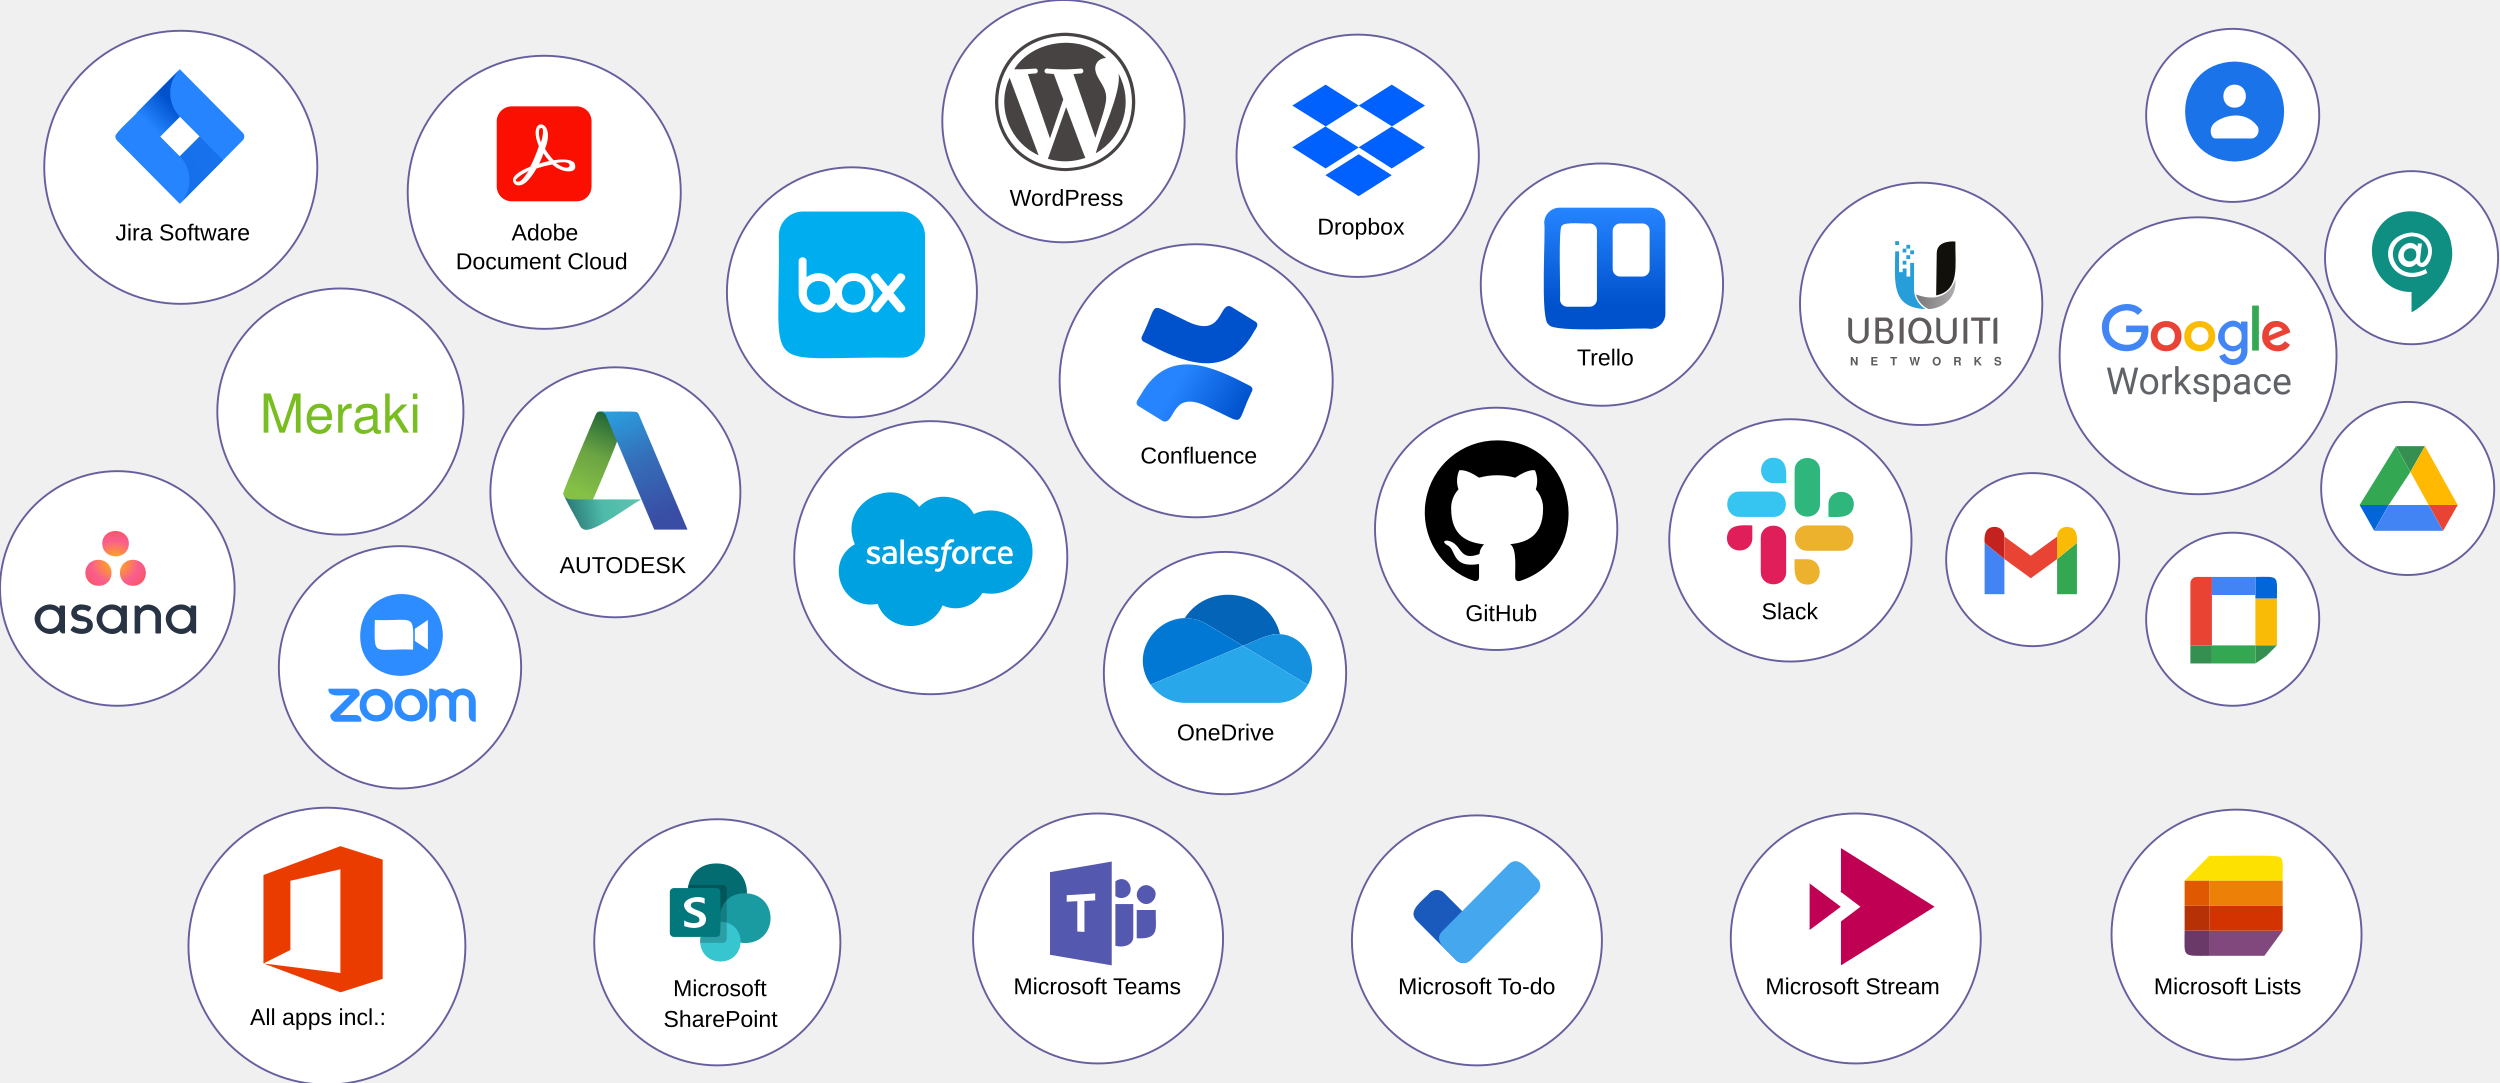
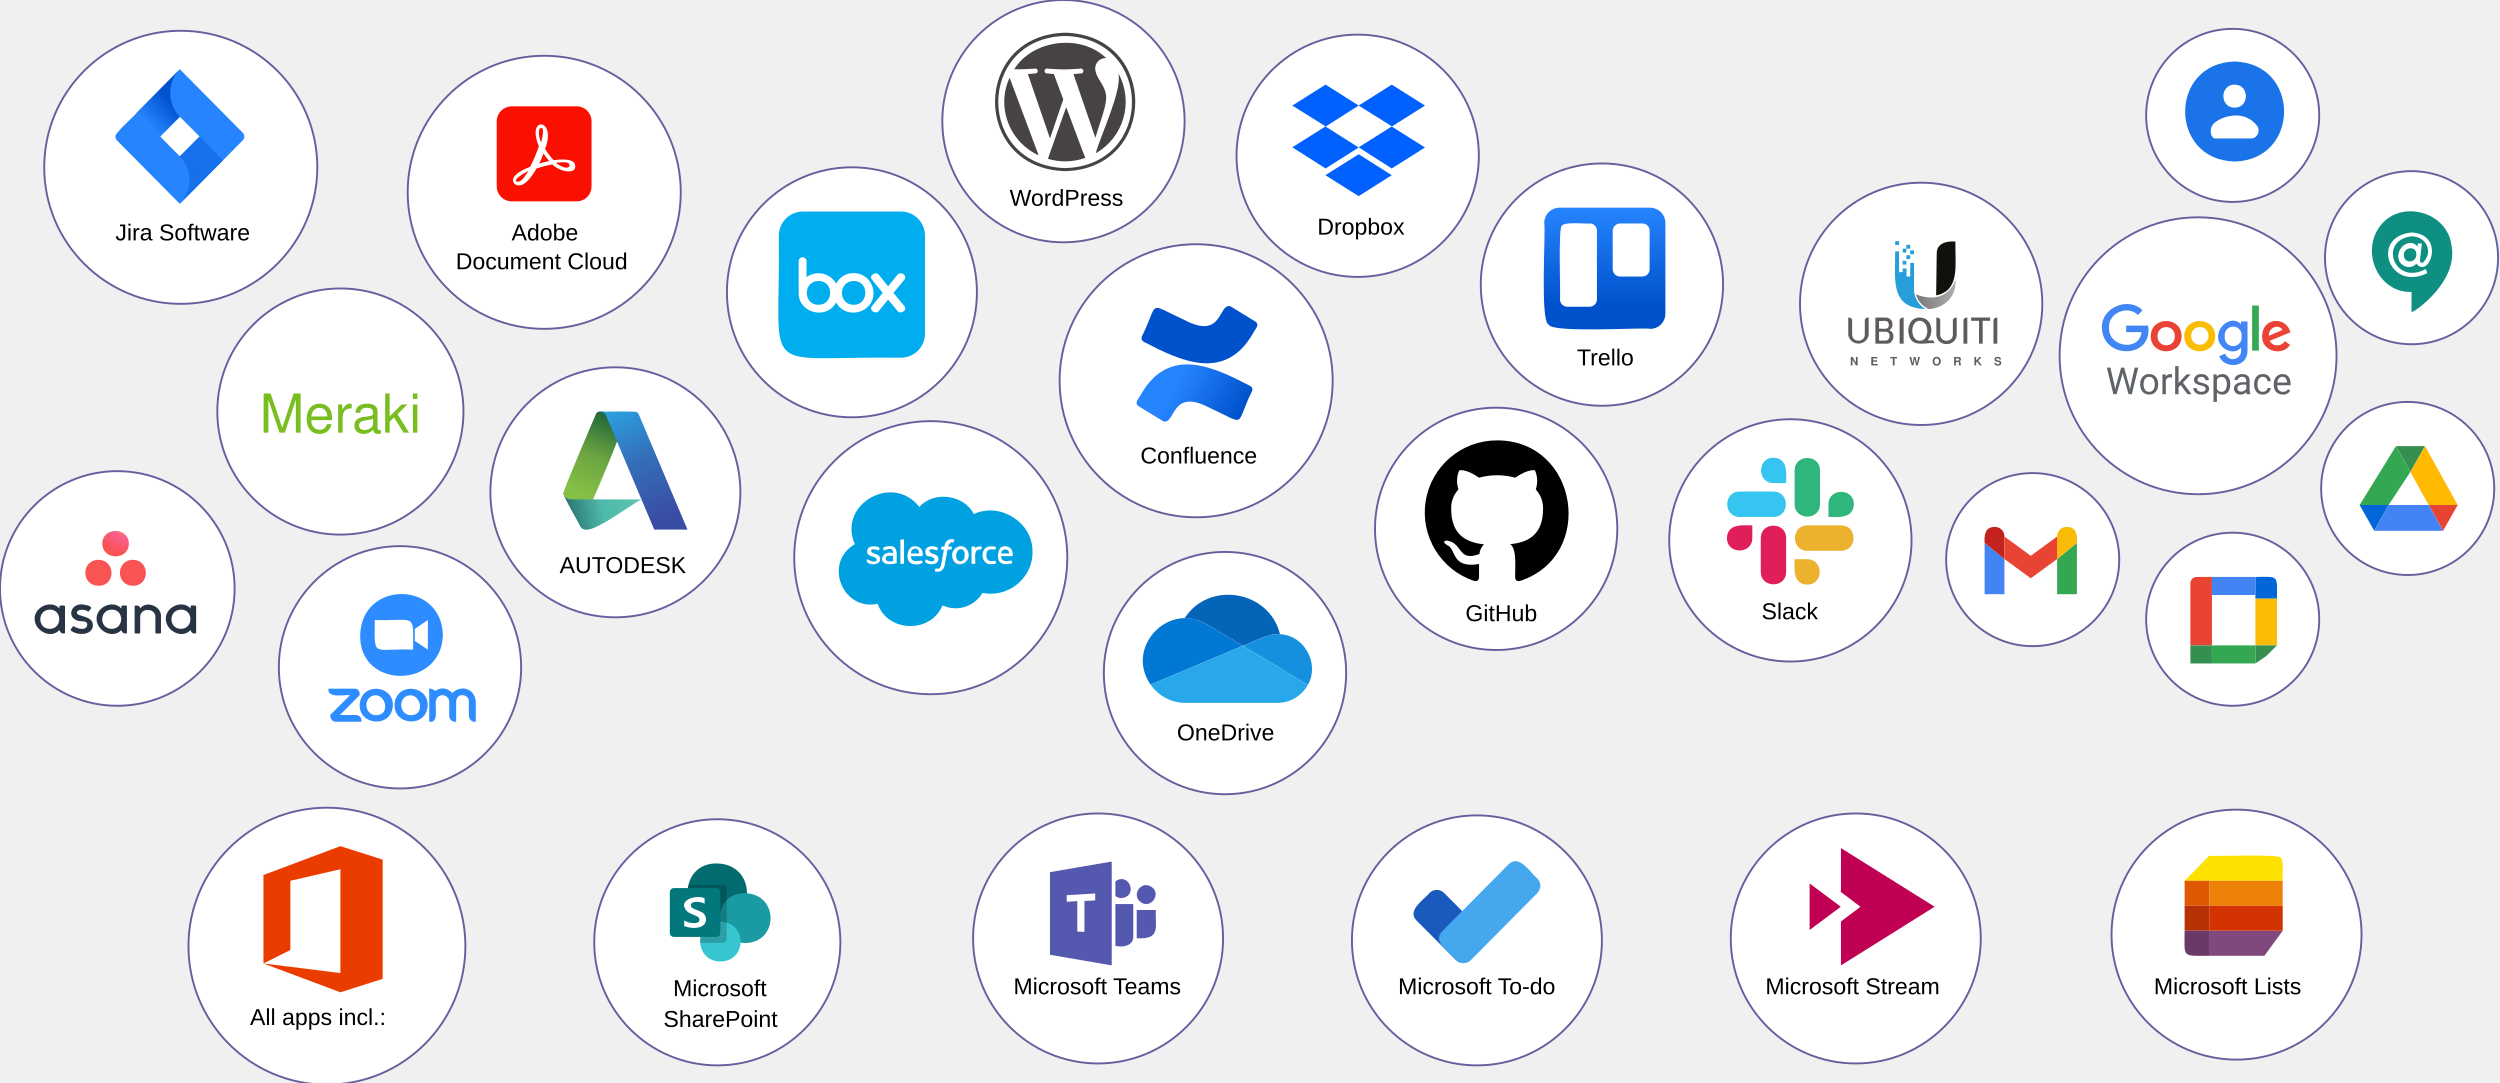
<svg xmlns="http://www.w3.org/2000/svg" xmlns:xlink="http://www.w3.org/1999/xlink" viewBox="0 0 1300 563">
  <defs>
-     <linearGradient id="a" x1="650.8" x2="611.4" y1="340.8" y2="363.4" gradientTransform="matrix(1 0 0 -1 0 564)" gradientUnits="userSpaceOnUse">
+     <linearGradient id="a" x1="651" x2="611" y1="341" y2="363" gradientTransform="matrix(1 0 0 -1 0 564)" gradientUnits="userSpaceOnUse">
      <stop stop-color="#0052cc" offset=".2" />
      <stop stop-color="#2684ff" offset="1" />
    </linearGradient>
    <linearGradient id="i" x1="16847" x2="18212" y1="-18227" y2="-19793" xlink:href="#a" />
-     <linearGradient id="h" x1="91.7" x2="77.3" y1="513.8" y2="499.5" xlink:href="#a" />
-     <linearGradient id="g" x1="-239.3" x2="257.8" y1="258.6" y2="577.6" xlink:href="#a" />
-     <linearGradient id="e" x1="295.7" x2="330" y1="297.4" y2="304.2" gradientTransform="matrix(1 0 0 -1 0 564)" gradientUnits="userSpaceOnUse">
+     <linearGradient id="h" x1="92" x2="77" y1="514" y2="500" xlink:href="#a" />
+     <linearGradient id="g" x1="-239" x2="259" y1="259" y2="578" xlink:href="#a" />
+     <linearGradient id="e" x1="296" x2="330" y1="297" y2="304" gradientTransform="matrix(1 0 0 -1 0 564)" gradientUnits="userSpaceOnUse">
      <stop stop-color="#2b7a77" offset="0" />
      <stop stop-color="#4ebaa9" offset=".5" />
      <stop stop-color="#5cc2b1" offset="1" />
    </linearGradient>
-     <linearGradient id="d" x1="318" x2="301" y1="347.3" y2="307.3" gradientTransform="matrix(1 0 0 -1 0 564)" gradientUnits="userSpaceOnUse">
+     <linearGradient id="d" x1="318" x2="301" y1="347" y2="307" gradientTransform="matrix(1 0 0 -1 0 564)" gradientUnits="userSpaceOnUse">
      <stop stop-color="#236736" offset="0" />
      <stop stop-color="#6ba443" offset=".5" />
      <stop stop-color="#86c146" offset="1" />
    </linearGradient>
-     <linearGradient id="c" x1="318.6" x2="343.6" y1="354.1" y2="294.5" gradientTransform="matrix(1 0 0 -1 0 564)" gradientUnits="userSpaceOnUse">
+     <linearGradient id="c" x1="319" x2="344" y1="354" y2="295" gradientTransform="matrix(1 0 0 -1 0 564)" gradientUnits="userSpaceOnUse">
      <stop stop-color="#29a5e3" offset="0" />
      <stop stop-color="#356eb9" offset=".5" />
      <stop stop-color="#394da5" offset="1" />
    </linearGradient>
-     <linearGradient id="b" x1="834.4" x2="834.4" y1="392.7" y2="456" xlink:href="#a" />
-     <linearGradient id="j" x1="996.3" x2="1016.8" y1="411" y2="411" gradientTransform="matrix(1 0 0 -1 0 564)" gradientUnits="userSpaceOnUse">
+     <linearGradient id="b" x1="834.4" x2="834" y1="393" y2="456" xlink:href="#a" />
+     <linearGradient id="j" x1="996" x2="1017" y1="411" y2="411" gradientTransform="matrix(1 0 0 -1 0 564)" gradientUnits="userSpaceOnUse">
      <stop stop-color="#787677" offset="0" />
      <stop stop-color="#afadaf" offset="1" />
    </linearGradient>
-     <radialGradient id="f" cx="47.6" cy="486.3" r="1" gradientTransform="matrix(21.04 0 0 -18.94 -941.8 9502.8)" gradientUnits="userSpaceOnUse">
+     <radialGradient id="f" cx="48" cy="486" r="1" gradientTransform="matrix(21.04 0 0 -19 -942 9503)" gradientUnits="userSpaceOnUse">
      <stop stop-color="#ffb900" offset="0" />
      <stop stop-color="#f95d8f" offset=".6" />
      <stop stop-color="#f95353" offset="1" />
    </radialGradient>
    <style>circle{fill:#fff;stroke:#655f9e}.c2{fill:url(#a)}.c3{fill:url(#i)}.c4{fill:#2684ff}.c5{fill:url(#h)}.c6{fill:url(#g)}.c7{fill:#fa0f00}.c8{fill:#fff}.c9{fill:#283343}.c10{fill:url(#f)}.c12{fill:url(#e)}.c13{fill:url(#d)}.c14{fill:url(#c)}.c15{fill:#00aeef}.c16{fill:#78be20;font-family:Helvetica;font-size:28px}.c17{fill:#0061ff}.c18{fill:#4285f4}.c19{fill:#ea4335}.c20{fill:#fbbc04}.c21{fill:#34a853}.c22{fill:#5f6368;font-family:Roboto,Arial;font-size:19.5px}.c23{fill:#1a73e8}.c25{fill:#0e8f82}.c27{fill:#358f51}.c28{fill:#e94334}.c29{fill:#0266d8}.c30{fill:#34a752}.c31{fill:#ffb900}.c32{fill:#4284f3}.c34{fill:#fabb06}.c36{fill:#c4221f}.c38{fill:#eb3c00}.c39{fill:#036c70}.c40{fill:#1a9ba1}.c41{fill:#37c6d0}.c42{opacity:.2;isolation:isolate}.c44{fill:#03787c}.c45{fill:#5558af}.c46{fill:#0364b8}.c47{fill:#0078d4}.c48{fill:#1490df}.c49{fill:#28a8ea}.c50{fill:#00a1e0}.c52{fill:#36c5f0}.c52,.c53,.c54,.c55,.c62,.c63,.c64{fill-rule:evenodd}.c53{fill:#2eb67d}.c54{fill:#ecb22e}.c55{fill:#e01e5a}.c56{fill:url(#b)}.c58{fill:#464342}.c59{fill:#2d8cff}.c60{fill:#5f5a5b}.c61,.c62{fill:#279eda}.c63{fill:url(#j)}.c64{fill:#12100b}.c65{fill:#5e5b5b;font-size:6px;font-family:Helvetica;font-weight:700;letter-spacing:2.3px}.c67{fill:#1a5abc}.c68{fill:#45a8ee}.c69{fill:#c00053}.c70{fill:#fde100}.c71{fill:#80487d}.c72{fill:#ed8108}.c73{fill:#e05802}.c74{fill:#d23300}.c75{fill:#b73106}.c76{fill:#6a3967}text{font-size:12px;font-family:Arial}</style>
  </defs>
  <circle cx="283" cy="100" r="71" />
  <circle cx="443" cy="152" r="65" />
  <circle cx="61" cy="306" r="61" />
  <circle cx="553" cy="63" r="63" />
  <circle cx="706" cy="81" r="63" />
  <circle cx="208" cy="347" r="63" />
  <circle cx="833" cy="148" r="63" />
  <circle cx="931" cy="281" r="63" />
  <circle cx="778" cy="275" r="63" />
  <circle cx="622" cy="198" r="71" />
  <circle cx="999" cy="158" r="63" />
  <circle cx="373" cy="490" r="64" />
  <circle cx="768" cy="489" r="65" />
  <circle cx="571" cy="488" r="65" />
  <circle cx="965" cy="488" r="65" />
  <circle cx="1163" cy="486" r="65" />
  <circle cx="484" cy="290" r="71" />
  <circle cx="94" cy="87" r="71" />
  <circle cx="320" cy="256" r="65" />
  <circle cx="177" cy="214" r="64" />
  <circle cx="170" cy="492" r="72" />
  <circle cx="1143" cy="185" r="72" />
  <circle cx="1161" cy="60" r="45" />
  <circle cx="1254" cy="134" r="45" />
  <circle cx="1161" cy="322" r="45" />
  <circle cx="1057" cy="291" r="45" />
  <circle cx="1252" cy="254" r="45" />
  <circle cx="637" cy="350" r="63" />
  <text x="60" y="125">Jira Software</text>
  <text x="593" y="241">Confluence</text>
  <text x="525" y="107">WordPress</text>
  <text x="685" y="122">Dropbox</text>
  <text x="762" y="323">GitHub</text>
  <text x="291" y="298">AUTODESK</text>
  <text x="266" y="125">Adobe</text>
  <text x="237" y="140">Document Cloud</text>
  <text x="820" y="190">Trello</text>
  <text x="612" y="385">OneDrive</text>
  <text x="916" y="322">Slack</text>
  <text x="130" y="533">All apps incl.:</text>
  <text x="350" y="518">Microsoft</text>
  <text x="345" y="534">SharePoint</text>
  <text x="527" y="517">Microsoft Teams</text>
  <text x="727" y="517">Microsoft To-do</text>
  <text x="918" y="517">Microsoft Stream</text>
  <text x="1120" y="517">Microsoft Lists</text>
  <text class="c16" x="135" y="225">Meraki</text>
  <text x="1095" y="205" class="c22">Workspace</text>
  <text class="c65" x="962" y="190">N E T W O R K S</text>
  <path class="c2" d="M593.3 205.1c-.9 1.8-3.7 4.3-1.4 6l13 8c6.7 1.7 3.7-17.9 24.4-6.9 19.6 9 12.6 9.7 21.8-8.9a2 2 0 00-1-2.6c-19.5-10.2-42.3-20.9-56.8 4.4z" />
  <path class="c3" d="M651.6 173.3c.8-1.8 3.7-4.3 1.3-6l-13-8c-6.6-2-3.6 18-24.4 6.9-19.6-9-12.5-9.6-21.8 8.9a2.1 2.1 0 001 2.6c19.5 10.2 42.4 20.9 56.9-4.4z" />
  <path class="c4" d="M126.2 69L93.5 36 71.1 58.7C70.3 59.9 59.4 69.4 60 71a3.2 3.2 0 00.8 2l32.7 33 22.8-23 9.9-10a2.8 2.8 0 000-4zM93.5 81.3L83.3 71l10.2-10.3L103.8 71z" />
  <path class="c5" d="M93.5 60.7a17.8 17.8 0 01-.1-24.6L71 58.7 83.2 71z" />
  <path class="c6" d="M103.8 71L93.5 81.3a17.7 17.7 0 010 24.7L116 83.3z" />
  <path class="c7" d="M258.3 63a7.8 7.8 0 017.7-7.7h33.9a7.7 7.7 0 017.7 7.7v33.9a7.7 7.7 0 01-7.7 7.8H266a7.8 7.8 0 01-7.7-7.8z" />
  <path class="c8" d="M298.6 84.6c-2.4-2.5-9.1-1.5-10.7-1.3a36.8 36.8 0 01-4.5-5.9c6.5-15.8-10-17.6-3.2-1.4a71.3 71.3 0 01-4.5 10.7c-2.8 1.1-8.5 3.7-8.9 6.5a2.8 2.8 0 003.1 3.2c3.4 0 6.8-4.8 9.1-8.8a58 58 0 018.2-2.1c4.6 4.6 14.4 5.4 11.4-.9zm-2.4 1.6c-1 2.5-5.6-.3-7.2-1.5 1.2 0 7.3-1.4 7.2 1.5zm-15.6-19.3c3.2-2.2 1.2 5.9.7 7.2-1.4-3.7-1.2-6.3-.7-7.2zm-.2 18.2a49.3 49.3 0 002.2-5.3 28.8 28.8 0 003 3.9c0 .1-2.9.6-5.2 1.4zm-5.5 3.7c-2.4 3.7-4.3 6.3-6.2 5.6s2.3-3.6 6.2-5.6z" />
  <path class="c9" d="M25.9 327c-6.6 0-6.6-9.9 0-10s6.5 10 0 10zm5 .6c0 .5.8 1.8 1.8 1.8s1.1.1 1.1-.5v-13.6c0-.8-2-.3-2.4-.4a.5.5 0 00-.5.4v1.1c-4.4-4.8-13.2-.7-12.9 5.6s8.6 10.4 12.9 5.6zm7.6-1.9c1.9 1.4 6.3 2.3 6.8-.5s-2.9-1.8-4.8-2.4c-6-1.9-3.5-8.9 2.1-8.5 1.5.1 4.9.6 4.8 2l-1.1 1.5a.5.5 0 01-.6.2c-1-1.2-5.9-1.5-5.7.7s8.4 1.2 8.3 6.5-8.2 5.4-11.4 2.7a.5.5 0 01-.1-.6c.3-.3 1.2-2.1 1.7-1.6zm24.6 1.9c0 .5.8 1.8 1.8 1.8s1.1.1 1.1-.5v-13.6c0-.8-2-.3-2.4-.4a.5.5 0 00-.5.4v1.1c-4.4-4.8-13.2-.7-12.9 5.6s8.6 10.4 12.9 5.6zm-5-.6c-6.6 0-6.6-9.9 0-10s6.5 10 0 10zm25.6 1.1V321c.7-5.7-7.6-9-10.8-4.6a1.6 1.6 0 00-1.8-1.5c-.4 0-1.1-.1-1.1.4V329c0 .8 2 .3 2.4.4s.5-.2.5-.4v-8.1c-.1-5 8-5 7.9 0v8.1c0 .8 2.1.3 2.5.4a.4.4 0 00.4-.4v-.9zm15.4-.5c0 .5.8 1.8 1.8 1.8s1.1.1 1.1-.5v-13.6a.5.5 0 00-.5-.4c-.4.1-2.4-.4-2.4.4v1.1c-4.4-4.8-13.2-.7-12.9 5.6s8.6 10.4 12.9 5.6zm-5-.6c-6.6 0-6.6-9.9 0-10s6.5 10 0 10z" />
  <path class="c10" d="M69.1 291.1c-9 .1-9 13.4 0 13.5s9-13.4 0-13.5zm-17.9 0c-9.1.1-9.1 13.4 0 13.5s9-13.4 0-13.5zm15.8-8.4c0 8.8-13.7 8.8-13.8 0s13.8-8.8 13.8 0z" />
  <path class="c12" d="M305.1 275.5a3.7 3.7 0 01-3.6-2.2c-.5-1.4-9.1-15.8-8.5-17l12.5.6 2.9 2.8h25.1c-5.7 2.9-21.8 15.4-28.4 15.8z" />
  <path class="c13" d="M308.4 259.7h-10.8c-3.3 0-4.6-1.7-4.6-3.4s16.3-39.7 17-41.2 2.6-1 3.8-1l10.9 4.1c-1.8 8-12.9 33.6-16.3 41.5z" />
  <path class="c14" d="M340.2 275.4l-24.9-58.9c-.6-2.6-4.6-3.3-5.7-.7a2.7 2.7 0 012.8-1.8c.6.2 19.2-.4 18.9.4a2.8 2.8 0 011 1.4l25.2 59.6z" />
  <path class="c15" d="M468.4 186c-75.4-1-62.4 12-63.4-63.4a12.5 12.5 0 0112.6-12.6h50.8a12.5 12.5 0 0112.6 12.6v50.8a12.5 12.5 0 01-12.6 12.6z" />
  <path class="c8" d="M443.9 142a10.1 10.1 0 00-9.1 5.5 10.5 10.5 0 00-15.4-3.4v-8.7a2.1 2.1 0 00-4.1 0v17.1c0 10.5 14.8 13.9 19.5 4.7 4.7 9.3 19.6 5.8 19.4-4.9a10.3 10.3 0 00-10.3-10.3zm-18.3 16.5c-8.1 0-8.1-12.3 0-12.4s8.1 12.4 0 12.4zm18.3 0c-8.1 0-8.1-12.3 0-12.4s8.1 12.4 0 12.4z" />
  <path class="c8" d="M470.3 159.2l-5.7-6.9 5.7-6.9c1.7-2.2-2-4.5-3.6-2.5l-4.9 6-4.8-6c-1.6-2-5.3.3-3.6 2.5l5.6 6.9-5.6 6.9c-1.7 2.2 2 4.5 3.6 2.5l4.8-5.9 4.9 5.9c1.6 2 5.3-.3 3.6-2.5z" />
  <path class="c17" d="M706.5 54.9l-17.2 10.9 17.2 10.9-17.2 10.9-17.3-11 17.3-10.9L672 54.9 689.3 44zm-17.3 36.2l17.3-10.9 17.2 10.9-17.2 10.9zm17.3-14.5l17.3-10.9-17.3-10.8L723.7 44 741 54.9l-17.3 10.9L741 76.7l-17.3 10.9z" />
  <path class="c18" d="M1105.6 172.7v-3.4h11.4c2.8 17.4-23.7 17.8-24 1.1-.5-10.6 14.2-16.4 21.1-9l-2.4 2.4c-5.1-5.3-15.5-1.2-15 6.6-.5 10.1 15.8 12.6 16.9 2.3z" />
  <path class="c19" d="M1134.4 174.8c0 10.5-16 10.5-16 0s16.1-10.5 16 0zm-3.5 0c.1-6.3-9-6.3-9 0s9.1 6.4 9 0z" />
  <path class="c20" d="M1151.9 174.8c0 10.5-16.1 10.5-16.1 0s16.1-10.5 16.1 0zm-3.5 0c.1-6.3-9-6.3-9 0a4.5 4.5 0 109 0z" />
  <path class="c18" d="M1168.7 167.3v14.3c.6 10.1-12.3 10.4-14.7 3.6l3-1.3c2.2 5 9.4 3.1 8.3-3h-.1c-4 4.5-12.1.1-11.8-6.1s7.7-10.7 11.8-6.3h.1v-1.3h3.4zm-3.1 7.6a4.4 4.4 0 10-8.7 0 4.4 4.4 0 108.7 0z" />
  <path class="c21" d="M1174.6 158.9h-3.5v23.4h3.5z" />
  <path class="c19" d="M1188.1 177.4l2.7 1.9c-3.5 6-14.8 3.8-14.5-4.5.2-10.2 12.8-10.2 14.7-2l-10.7 4.4c1.4 3.2 6.2 3.1 7.8.2zm-8.3-2.8l7.1-3c-1.7-3.2-7.3-1.6-7.1 3z" />
  <path class="c23" d="M1162 84c34.3-.9 34.3-51.1 0-52-34.3.9-34.3 51.1 0 52z" />
  <path class="c8" d="M1162 56c7.8 0 7.8-12 0-12s-7.8 12 0 12zm8.2 16h-18c-2.4.4-4.1-4.9-.8-8s15.4-7.9 22.6 1.8c1.4 2.7-.5 6.6-3.8 6.2z" />
  <path class="c25" d="M1274.7 127.2c-2.3-17.1-26.1-23.6-36.8-10s-1.2 35.2 16.1 34.6v10.4c.1 1.1 24.9-15.3 20.7-35z" />
  <path class="c8" d="M1259.4 126.6l-.9 7.5c0 .9-.4 2.6.8 2.6s3.4-3.6 3.3-5.7c.1-4.9-4-8.2-8.8-8.1-17.2 2.2-8.8 25.9 7.6 17l.8 2.1c-19.7 9.9-29.9-18.7-8.4-21.1 18.2.7 9.4 24.5 2.7 16.2-3.5 3.9-9.8.9-9.4-4.3s6.5-8.9 10-4.6l.2-1.6zm-2.9 5.5c-.1-4.6-7-3.6-6.5.9s6.7 3.6 6.5-.9z" />
  <path class="c27" d="M1245.9 232l7.5 13.4 7.6-13.4z" />
  <path class="c28" d="M1262.9 262.6l7.5 13.4 7.6-13.4z" />
  <path class="c29" d="M1227 262.6l7.6 13.4 7.5-13.4z" />
  <path class="c30" d="M1227 262.6h15.1l11.3-17.2-7.5-13.4z" />
  <path class="c31" d="M1253.4 245.4l9.5 17.2h15.1l-17-30.6" />
  <path class="c32" d="M1234.6 276h35.8l-7.5-13.4h-20.8z" />
  <path class="c28" d="M1142.2 300h8v35.6H1139v-32.4a3.3 3.3 0 013.2-3.2z" />
  <path class="c34" d="M1184 311.2h-11.2v24.4h11.2z" />
  <path class="c29" d="M1184 311.2h-11.2V300c12.3-.1 11.3-1.1 11.2 11.2z" />
  <path class="c27" d="M1150.2 335.6H1139v9.4h11.2zm28.2 5.6l-5.6 3.8v-9.4h11.2z" />
  <path class="c30" d="M1172.8 335.6h-22.6v9.4h22.6z" />
  <path class="c32" d="M1172.8 300h-22.6v9.4h22.6zm-130.5 9H1032v-26.7l10.3 8.4z" />
  <path class="c30" d="M1069.7 309h10.3v-26.7l-10.3 8.4z" />
  <path class="c34" d="M1069.7 290.7V279a4.9 4.9 0 015.2-5c4.9 0 5.4 4.5 5.1 8.3z" />
  <path class="c36" d="M1042.3 290.7l-10.3-8.4c-.3-3.8.2-8.3 5.1-8.3a4.9 4.9 0 015.2 5z" />
  <path class="c28" d="M1069.7 290.7l-13.7 10-13.7-10V279l13.7 10 13.7-10z" />
  <path d="M778.5 229a37.5 37.5 0 00-11.9 73.1c1.9.3 2.5-.8 2.5-1.8v-7c-14.9 2.4-11.5-7.9-16.7-9.9-3.4-2.3.2-2.3.2-2.3 8.2 1.4 5.4 11.2 16.7 7a7.6 7.6 0 012.4-5c-8.4-1-17.1-4.2-17.1-18.6a14.2 14.2 0 013.8-10 13.7 13.7 0 01.4-9.9s3.2-1.1 10.3 3.8a35.3 35.3 0 0118.8 0c7.2-4.9 10.3-3.8 10.3-3.8a13.7 13.7 0 01.4 9.9 14.4 14.4 0 013.8 10c0 14.4-8.7 17.6-17.1 18.5 3.7 2.3 2.4 13.3 2.6 17.3 0 1 .6 2.2 2.5 1.8 39.6-13 30.4-73.1-11.9-73.1z" />
  <path class="c38" d="M137 501v-46l40-15 22 7v62l-22 7-40-15 40 5v-54l-26 6v36" />
  <path class="c39" d="M373 479.3c20.6-.5 20.5-29.8 0-30.3s-20.6 29.8 0 30.3z" />
  <path class="c40" d="M387.5 490.4c17.6-.3 17.6-25.6 0-25.9s-17.5 25.6 0 25.9z" />
  <path class="c41" d="M374.6 500c14-.2 14-20.5 0-20.7s-14 20.5 0 20.7z" />
  <path class="c42" d="M375.7 460.2h-17.8c-3.1 9.9 6.2 20.2 16.4 19-5.8 0-10.9 5.3-10.3 11.1h11.7a2.1 2.1 0 002.2-2.1v-26a2.1 2.1 0 00-2.2-2.1z" />
  <path class="c44" d="M350.5 461.8h21.9a2.1 2.1 0 012.2 2.1c-.2.3.6 23.5-.6 22.7a2.3 2.3 0 01-1.6.6h-21.9a2.1 2.1 0 01-2.2-2.1v-21.2a2.1 2.1 0 012.2-2.1z" />
  <path class="c8" d="M357.6 474.2c-6.1-5.7 3.9-9.3 8.8-7.1v2.9c-1.8-1.4-8.6-1.9-6.9 1.7 1.4 1.3 3.9 1.7 5.7 2.8a4.2 4.2 0 011.1 6.1c-2.6 2.7-7.2 2.1-10.5 1v-3c1.9 1.6 9.6 2.7 7.6-1.4-1.5-1.4-4-1.7-5.8-3z" />
  <path class="c45" d="M592.6 468.6c5.6 5.3 12.4-4.7 5.3-7.9-4.7-2.2-9.2 4.3-5.3 7.9zm-1.5 4.6v14.7c12.6.7 9.6-5.7 9.9-14.7zm-8-6.2c8.9-.7 4.2-13.8-3.1-8.7v7.6a5.1 5.1 0 003.1 1.1zm-3.1 24.8c3.6 1.1 9.4 0 9.3-4.7v-17H580v21.7zm-34 4.7l32.1 5.5v-54l-32.1 5.5z" />
  <path class="c8" d="M569.5 464.6l-14.8.9v3.4l5.5-.3v15.8l3.7.2v-16.1l5.6-.3z" />
  <path class="c46" d="M627.9 324.8l18.4 11c5.1-1.8 13.7-6.8 19.3-6-5.5-22.8-37-28.1-49.6-8.3a21.8 21.8 0 0111.9 3.3z" />
  <path class="c47" d="M627.9 324.8c-20.2-12.4-43.1 11.8-29.6 31.2l48-20.2z" />
  <path class="c48" d="M665.6 329.8c-5.6-.8-14.2 4.2-19.3 6l33.8 20.3c6.3-10.9-1.9-25.9-14.5-26.3z" />
  <path class="c49" d="M664.5 346.7l-18.2-10.9-48 20.2a22 22 0 0018 9.5h48.1a18.1 18.1 0 0015.7-9.4z" />
  <path class="c50" d="M478 263.6c7.6-8.5 23.3-6.4 28.4 3.7 13.8-6.4 30.9 4.5 30.5 19.8.2 13.5-12.8 24-26 21.2a16.2 16.2 0 01-20.8 6.5c-6 14.7-28.5 14.2-33.7-.8-18.7 3.8-28.2-21.7-11.9-31-9.1-20.9 19.9-37.1 33.5-19.4z" />
  <path class="c8" d="M450.7 292.1c1.7 2.1 7.2 1.8 7-1.6 0-1.6-1.6-2.2-3-2.6s-2.8-2.1-.6-2.3a7.1 7.1 0 012.6.6s.2.2.3 0 .6-1.2.3-1.4c-2-1.3-6.5-1.1-6.4 2s4.4 2.1 4.9 4-2.3 1.3-4.1.4-.7.4-1 .9zm30.3 0c1.7 2.1 7.2 1.8 7-1.6 0-1.6-1.6-2.2-3-2.6s-2.8-2.1-.6-2.3a7.1 7.1 0 012.6.6s.2.2.3 0 .6-1.2.3-1.4c-2-1.3-6.5-1.1-6.4 2s1.6 2.3 3.1 2.7 2.6 2.2.4 2.4a5.4 5.4 0 01-3.1-1c-.3-.2-.5 1.1-.6 1.2zm20.6-3.4c.4 4.2-4.8 4.2-4.4 0s4.8-4.1 4.4 0zm1.8-1.8c-2.3-5.8-10-2-8 3.7s10.1 1.9 8-3.7zm14.2 4.7c-2.4.3-4.7.5-4.7-2.9s2.1-3.1 4.6-2.9c0-.4.6-1 .3-1.4a7.3 7.3 0 00-4.4 0c-4.1 1.9-3 9.4 2.1 9 .8-.1 2.2 0 2.5-.7zm3-3.8a2.1 2.1 0 114.2 0zm5.8-1.2c-.7-2.4-3.5-3-5.5-2.2s-3.3 7.4.2 8.6c1.2.7 4.7.3 5.1-.2s-.3-1.2-.3-1.3c-1.8.1-5.2 1.3-5.3-2.3h5.8c.4-.2.3-1.1 0-2.6zm-52.6 1.2a2.1 2.1 0 114.1 0zm5.8-1.2c-.7-2.4-3.5-3-5.5-2.2s-3.1 5.6-1.3 7.7 5.5 1.5 6.6.7-.4-1.2-.4-1.3c-1.7.1-5.2 1.3-5.3-2.3h5.9c.3-.1.3-1.1 0-2.6zm-18.5 5a1.5 1.5 0 010-2.3c0-.4 3.1-.4 3.3-.2v2.6l-1.6.2a2.5 2.5 0 01-1.7-.3zm2.3-4.1c-3.9-1-7.1 4.3-2.5 5.7 1.4.3 4.3.2 5.4-.5-.3-3 1.3-9.1-3.7-8.7a7.2 7.2 0 00-3.3.8c-.3.1.3 1.2.3 1.4h.2c2.4-1 4.7-1.3 4.6 1.3zm47.2-3l-.1-.2a3.6 3.6 0 00-3.5.8c0-.1.2-.9-.1-.9s-1.8-.1-1.7.2v8.6c-.1.4 1.6.1 1.7.2a.2.2 0 00.2-.2c.3-2-1.1-7.3 2.2-7.2h.7c.3 0 .5-1.1.6-1.3z" />
  <path class="c8" d="M496.2 280.6c-2.7-.9-4.9.8-5.1 3.6-.2.1-1.5-.1-1.5.2-.4 1.8-.4 1.4 1.2 1.4l-1.3 7.2c-.2 1.6-.9 3.3-2.8 2.6.1 0-.1-.1-.2.1s-.9 1.5.2 1.5c2.8.7 4.4-1.5 4.7-4.1l1.3-7.3c.2-.1 2.1.2 2.1-.2l.2-1.2c.2-.4-1.9-.1-2-.2s.9-2.8 2.6-2.1l.2-.1c0-.1.7-1.4.4-1.4zM470.1 293c0 .4-1.6.1-1.8.2s-.1-.1-.1-.2v-12.3c-.1-.3 1.5-.1 1.7-.2a.2.2 0 01.2.2z" />
  <path class="c52" d="M922.2 238c-8.6 0-8.6 13.2 0 13.2h6.6c.1-5.4.9-12.9-6.6-13.2zm0 17.6h-17.6c-8.6 0-8.6 13.2 0 13.2h17.6c8.6 0 8.6-13.2 0-13.2z" />
  <path class="c53" d="M964 262.2c0-8.6-13.2-8.6-13.2 0v6.6c5.4.1 12.9.9 13.2-6.6zm-17.6 0v-17.6c0-8.6-13.2-8.6-13.2 0v17.6c0 8.6 13.2 8.6 13.2 0z" />
  <path class="c54" d="M939.8 304c8.6 0 8.6-13.2 0-13.2h-6.6c-.1 5.4-.9 12.9 6.6 13.2zm0-17.6h17.6c8.6 0 8.6-13.2 0-13.2h-17.6c-8.6 0-8.6 13.2 0 13.2z" />
  <path class="c55" d="M898 279.8c0 8.6 13.2 8.6 13.2 0v-6.6c-5.4-.1-12.9-.9-13.2 6.6zm17.6 0v17.6c0 8.6 13.2 8.6 13.2 0v-17.6c0-8.6-13.2-8.6-13.2 0z" />
  <path class="c56" d="M858.2 108h-47.3a7.9 7.9 0 00-7.9 7.9c.9 3.7-2.3 51.5 2.3 52.8 1.2 4.7 49.3 1.4 52.9 2.3a7.8 7.8 0 007.8-7.8v-47.3a7.9 7.9 0 00-7.8-7.9zm-27.8 47.8a3.8 3.8 0 01-3.8 3.7H815a3.8 3.8 0 01-3.8-3.7c.4-1.1-1.1-39.2 1.1-38.5 1.4-2.1 12.3-.8 14.3-1.1a3.7 3.7 0 013.8 3.8zm27.4-15.8a3.8 3.8 0 01-3.7 3.8h-11.7a3.9 3.9 0 01-3.8-3.8v-20a3.9 3.9 0 013.8-3.8h11.7a3.7 3.7 0 013.7 3.8z" />
  <path class="c58" d="M522.2 53a30.8 30.8 0 0017.9 27.8L525 40.4a29.8 29.8 0 00-2.8 12.6zm53-1.6c.3-7-5.3-9.9-5.7-15.7a5.4 5.4 0 015.7-5.5c-13.1-12.8-38.3-9.6-47.8 5.8 2.9.2 10.4-.3 10.5-.3a1.3 1.3 0 11.2 2.5l-3.6.3L546 72l6.9-20.3-4.9-13.2-3.3-.3a1.3 1.3 0 11.2-2.5s5.2.4 8.3.4 8.4-.4 8.4-.4a1.3 1.3 0 11.2 2.5l-3.6.3 11.4 33.2c1.4-5.2 5.5-15.8 5.6-20.3zm-20.8 4.3l-9.5 26.9a31.7 31.7 0 0019.5-.5c-.4-.4-9.7-25.9-10-26.4zm27.2-17.5c1.9 9.2-9.4 32.3-11.8 41.5a30.8 30.8 0 0011.8-41.5zM553.9 17c-48.7 1.3-48.6 70.7 0 72 48.6-1.3 48.6-70.7 0-72zm0 70.4c-46.4-1.3-46.4-67.6 0-68.7 46.3 1.2 46.3 67.5 0 68.7z" />
  <path class="c59" d="M170.8 358.1h13.8s2.8.1 2.4 3.4l-10.2 10.3h7.7s3.8-.4 3.4 3.5h-13.3s-2.8.1-2.9-3.5l10.3-10.3c-2.6-.4-11.9 1.9-11.2-3.4zm59.5-27.9c-.7-28.4-42.3-28.4-43 0s42.3 28.3 43 0z" />
  <path class="c59" d="M195.7 371.9c-6.2.2-7.1-9.3-1.1-10.3s8.6 10.2 1.1 10.3zm8.6-5.2c.1-10.3-15.2-11.8-17.1-1.7-2.1 12.3 16.7 14.2 17.1 1.7zm9.5 5.2c-6.2.2-7.1-9.3-1.1-10.3s8.6 10.2 1.1 10.3zm8.6-5.2c.1-10.3-15.2-11.8-17.1-1.7-2 12.3 16.7 14.1 17.1 1.7zm.8-8.7v17.3c5.1.8 3-7.1 3.4-10.3 0 0 .2-3.5 3.6-3.5a3.5 3.5 0 013.4 3.4v7.6a3.1 3.1 0 003.6 2.8v-10.4s0-3.7 3.5-3.4c0 0 2.9.2 3.1 2.9v7.2s-.2 4.1 3.6 3.7v-10.6s-.2-6-6.3-6.7c0 0-3.9-.1-5.8 2.4 0 0-4.1-4.6-8.9-1.1a5.9 5.9 0 00-3.2-1.3z" />
  <path class="c8" d="M194.9 322.4c21.3.7 20.1-4.4 19.9 15.4-21.3-.8-20.1 4.8-19.9-15.4zm27.6 0v15.4l-6.8-4.5V327z" />
  <path class="c60" d="M969.7 166.4v7.7c-.2 4.1-6.4 4.1-6.6 0v-7.7s-.1-1.3-2-1.3v9.2a5.4 5.4 0 0010.6 0v-9.2c-1.9 0-2 1.3-2 1.3zm45.8 0v7.7c-.1 4.1-6.4 4.1-6.6 0v-7.7s-.1-1.3-2-1.3v9.2a5.1 5.1 0 005.3 4.6 5 5 0 005.3-4.6v-9.2c-1.8 0-2 1.3-2 1.3zm-25.6 7.9v-9.2c-1.9 0-2.1 1.3-2.1 1.3v12.3h2.1zm33.1 0v-9.2c-1.8 0-2 1.3-2 1.3v12.3h2zm15.6 0v-9.2c-1.8 0-2 1.3-2 1.3v12.3h2zm-56.3-2.6c2.9-1.3 2.3-6.7-2-6.6h-5.1v13.6h6.5c3.3-.5 4.1-6.1.6-7zm-5.2-4.8c1.7.3 4.9-1.1 5.1 2s-3.5 1.8-5.1 2zm3.6 10.2h-3.6v-4.6h3.7c2.6.2 2.2 4.5-.1 4.6zm24.1-.1h-2.5c3.5-3.8 2.6-11.7-4.1-11.9 0 0-5.5-.4-5.9 6.8.5 9.9 8.9 5.9 13.6 6.6 0 0-.1-1.5-1.1-1.5zm-6.5.2c-5.2.2-5.2-10.6 0-10.4s5.2 10.6 0 10.4zm36.6-12.1h-9.9v1.7h9.9zm-3.9 0h-1.9v13.6h1.9z" />
  <path class="c61" d="M987.5 125.4h-2v2h2zm3.8 10.2h-1.9v2h1.9zm0-6.3h-1.9v2h1.9zm2-2h-2v2h2zm0 5.4h-2v2h2zm2-2.5h-2v2h2z" />
  <path class="c62" d="M985.5 130.7h2v10.8h1.9v-1.9h2v4.2h1.9v-7.1h2v14.7a12.3 12.3 0 005.9 9.3c-18.4-.6-15.7-14.8-15.7-30z" />
  <path class="c63" d="M996.3 153.1a11.8 11.8 0 006.6 7.6c5.1 0 14.8-4.1 13.9-15.4 0 0-3.6 14.1-20.5 7.8z" />
  <path class="c64" d="M1006.8 153.6c12.6-2.5 9.8-15.9 10-28 0 0-9.7-1.1-9.7 6.1l-.3 21.9z" />
  <path class="c67" d="M736.6 478.7l20.4 20.4a5.3 5.3 0 007.5 0c3-3.5 12-9 6.8-14.3l-20.4-20.5a5.3 5.3 0 00-7.5 0c-3 3.6-12 9.1-6.8 14.4z" />
  <path class="c68" d="M784.5 449.4l-34.6 34.9c-5.4 5.5 4.3 11.2 7.3 15a5.4 5.4 0 007.6 0l34.6-34.9a5.4 5.4 0 000-7.6c-3.7-3-9.3-12.8-14.9-7.4z" />
  <path class="c8" d="M957.3 502l48.7-30.5-48.7-30.5v22.5c0 .2 0 .4.2.5l9.9 7.5-.2.2-9.7 7.3c-.2.1-.2.3-.2.5zM941 459.4v24.2l16.2-12.1z" />
  <path class="c69" d="M957.3 502v-22.5c0-.2 0-.4.2-.5l9.7-7.3.2-.2-9.9-7.5c-1.5-1.2-.2-.3-.2-.5V441l48.7 30.5z" />
  <path class="c69" d="M941 459.4l16.2 12.1-16.2 12.1z" />
  <path class="c70" d="M1136 458l12.8-13c1.1.4 37.5-1 37.2 1 1.8 1.3.7 10.1 1 12z" />
  <path class="c71" d="M1187 484l-9.5 13h-28.7v-13z" />
  <path class="c72" d="M1187 458h-38.2v13h38.2z" />
  <path class="c73" d="M1148.8 458H1136v13h12.8z" />
  <path class="c74" d="M1187 471h-38.2v13h38.2z" />
  <path class="c75" d="M1148.8 471H1136v13h12.8z" />
  <path class="c76" d="M1136 484h13v13c-14.8.1-13 1-13-13z" />
</svg>
